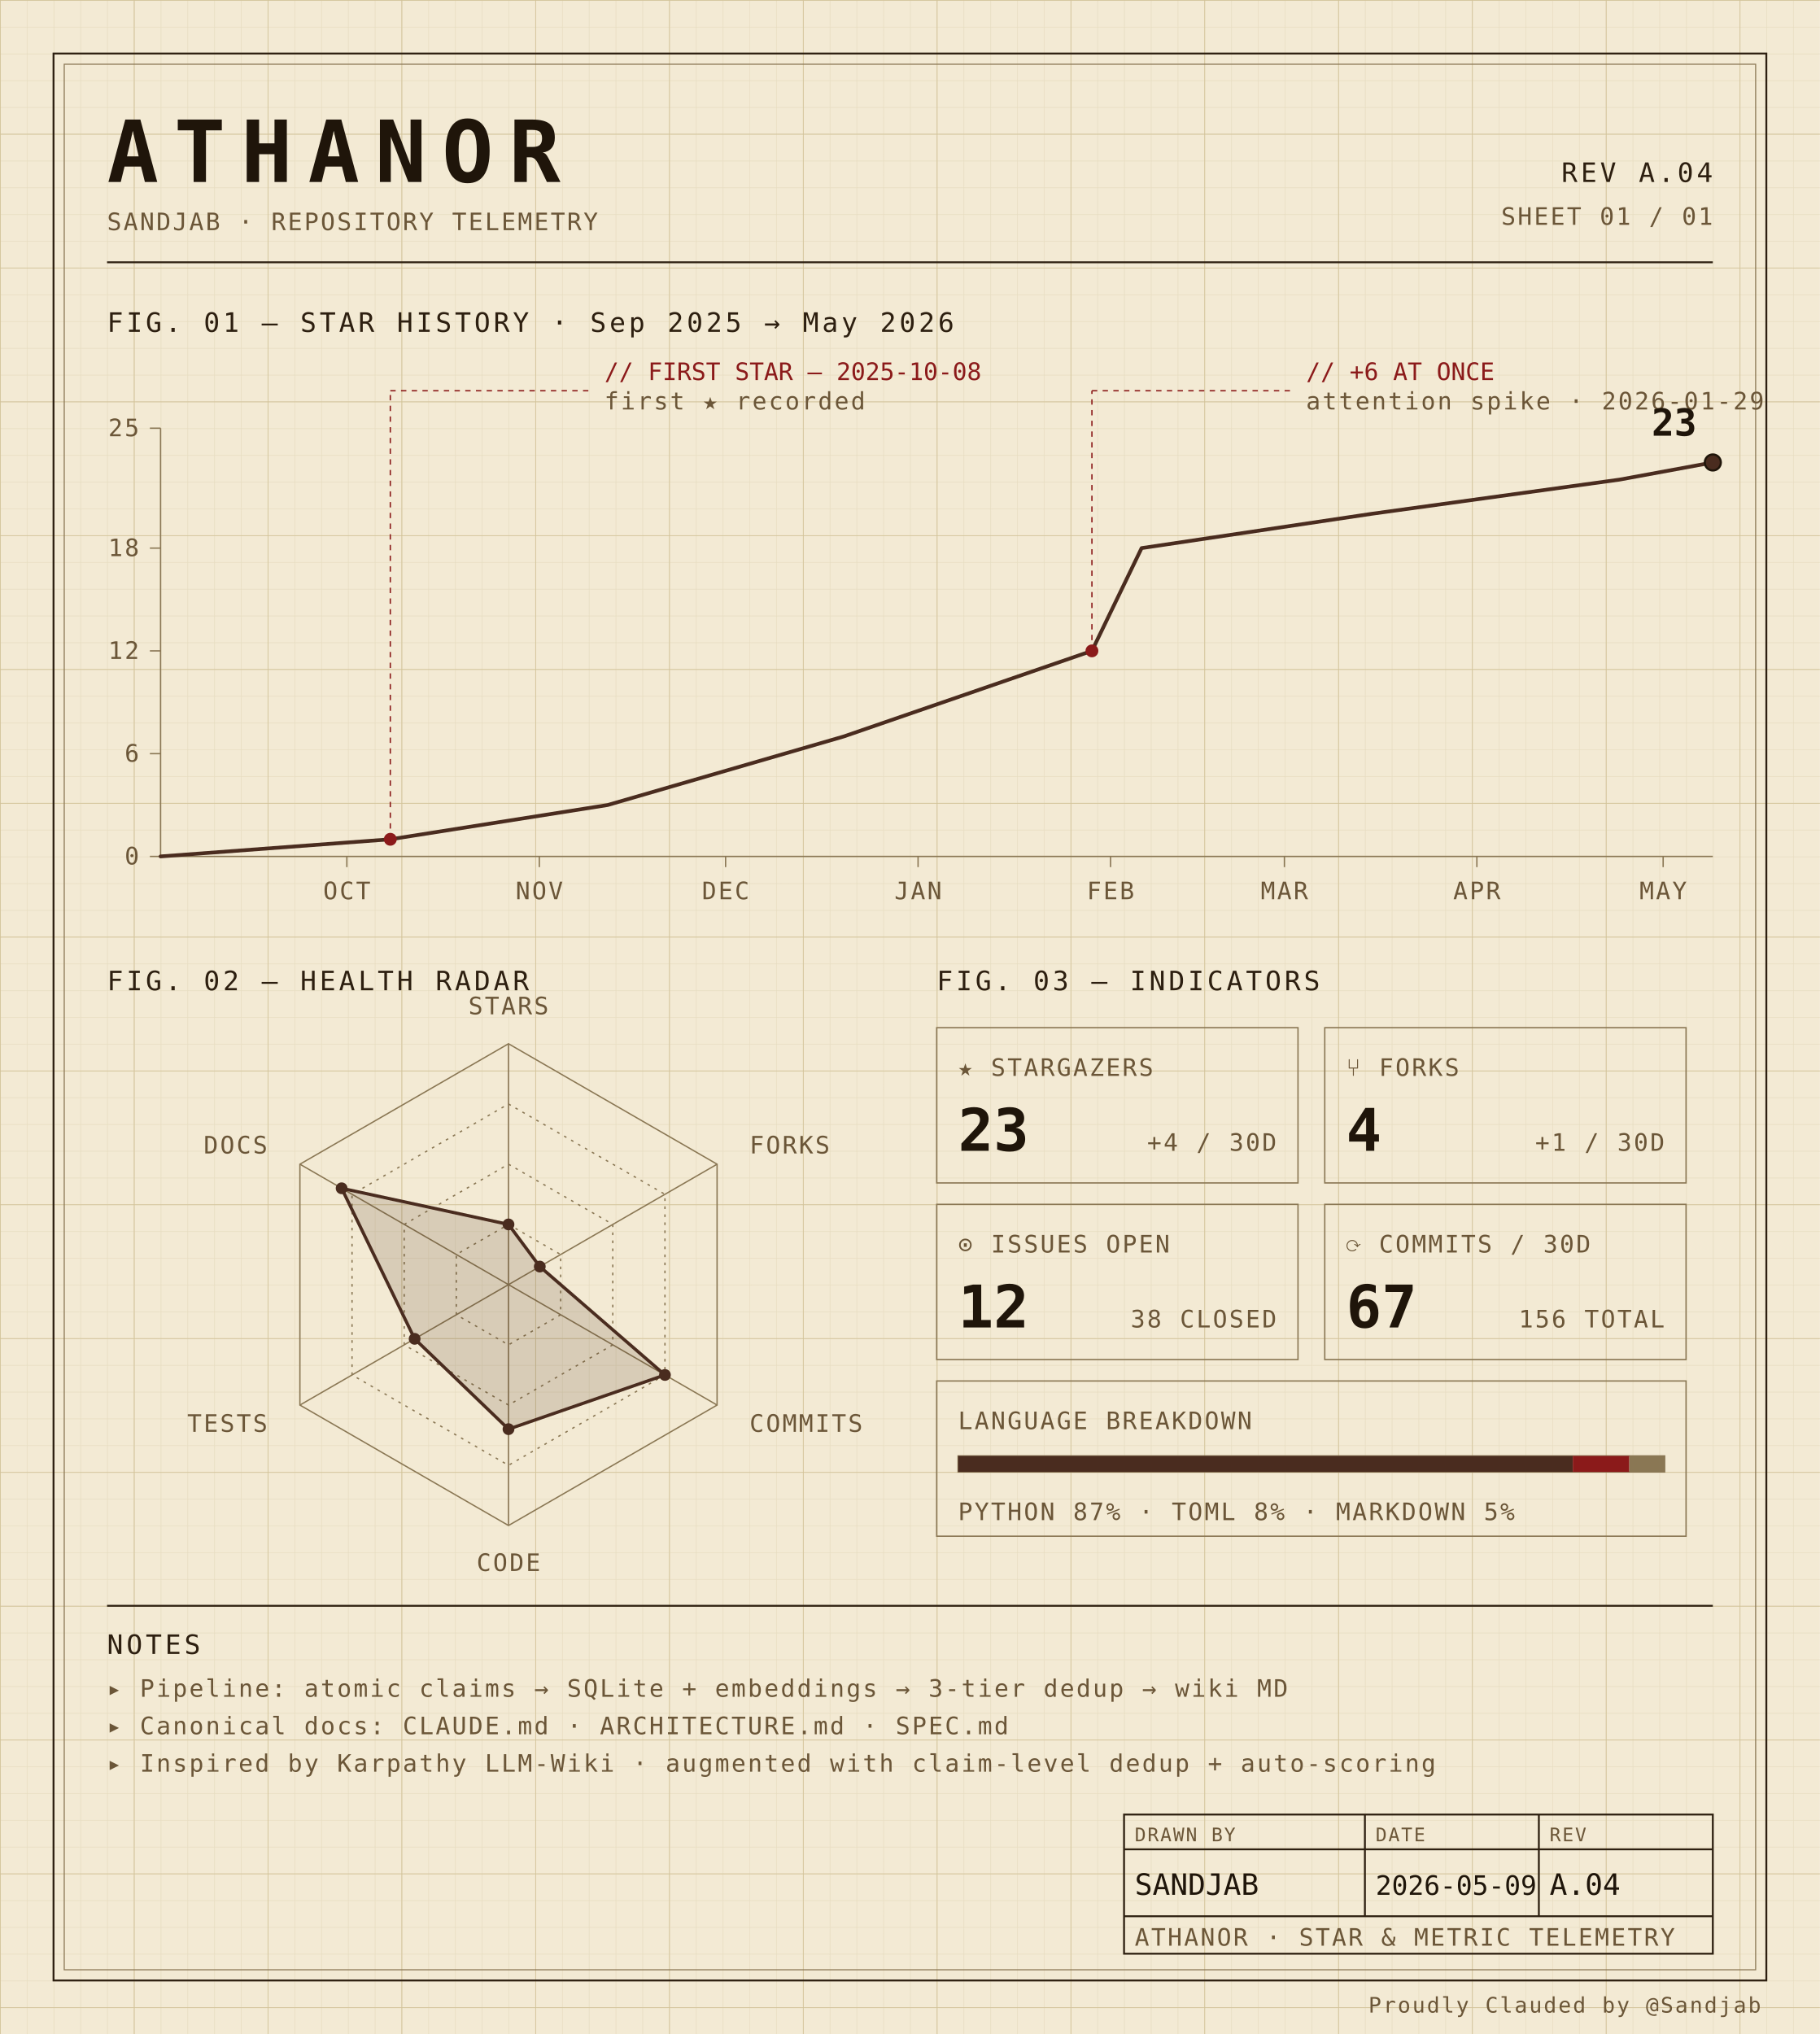
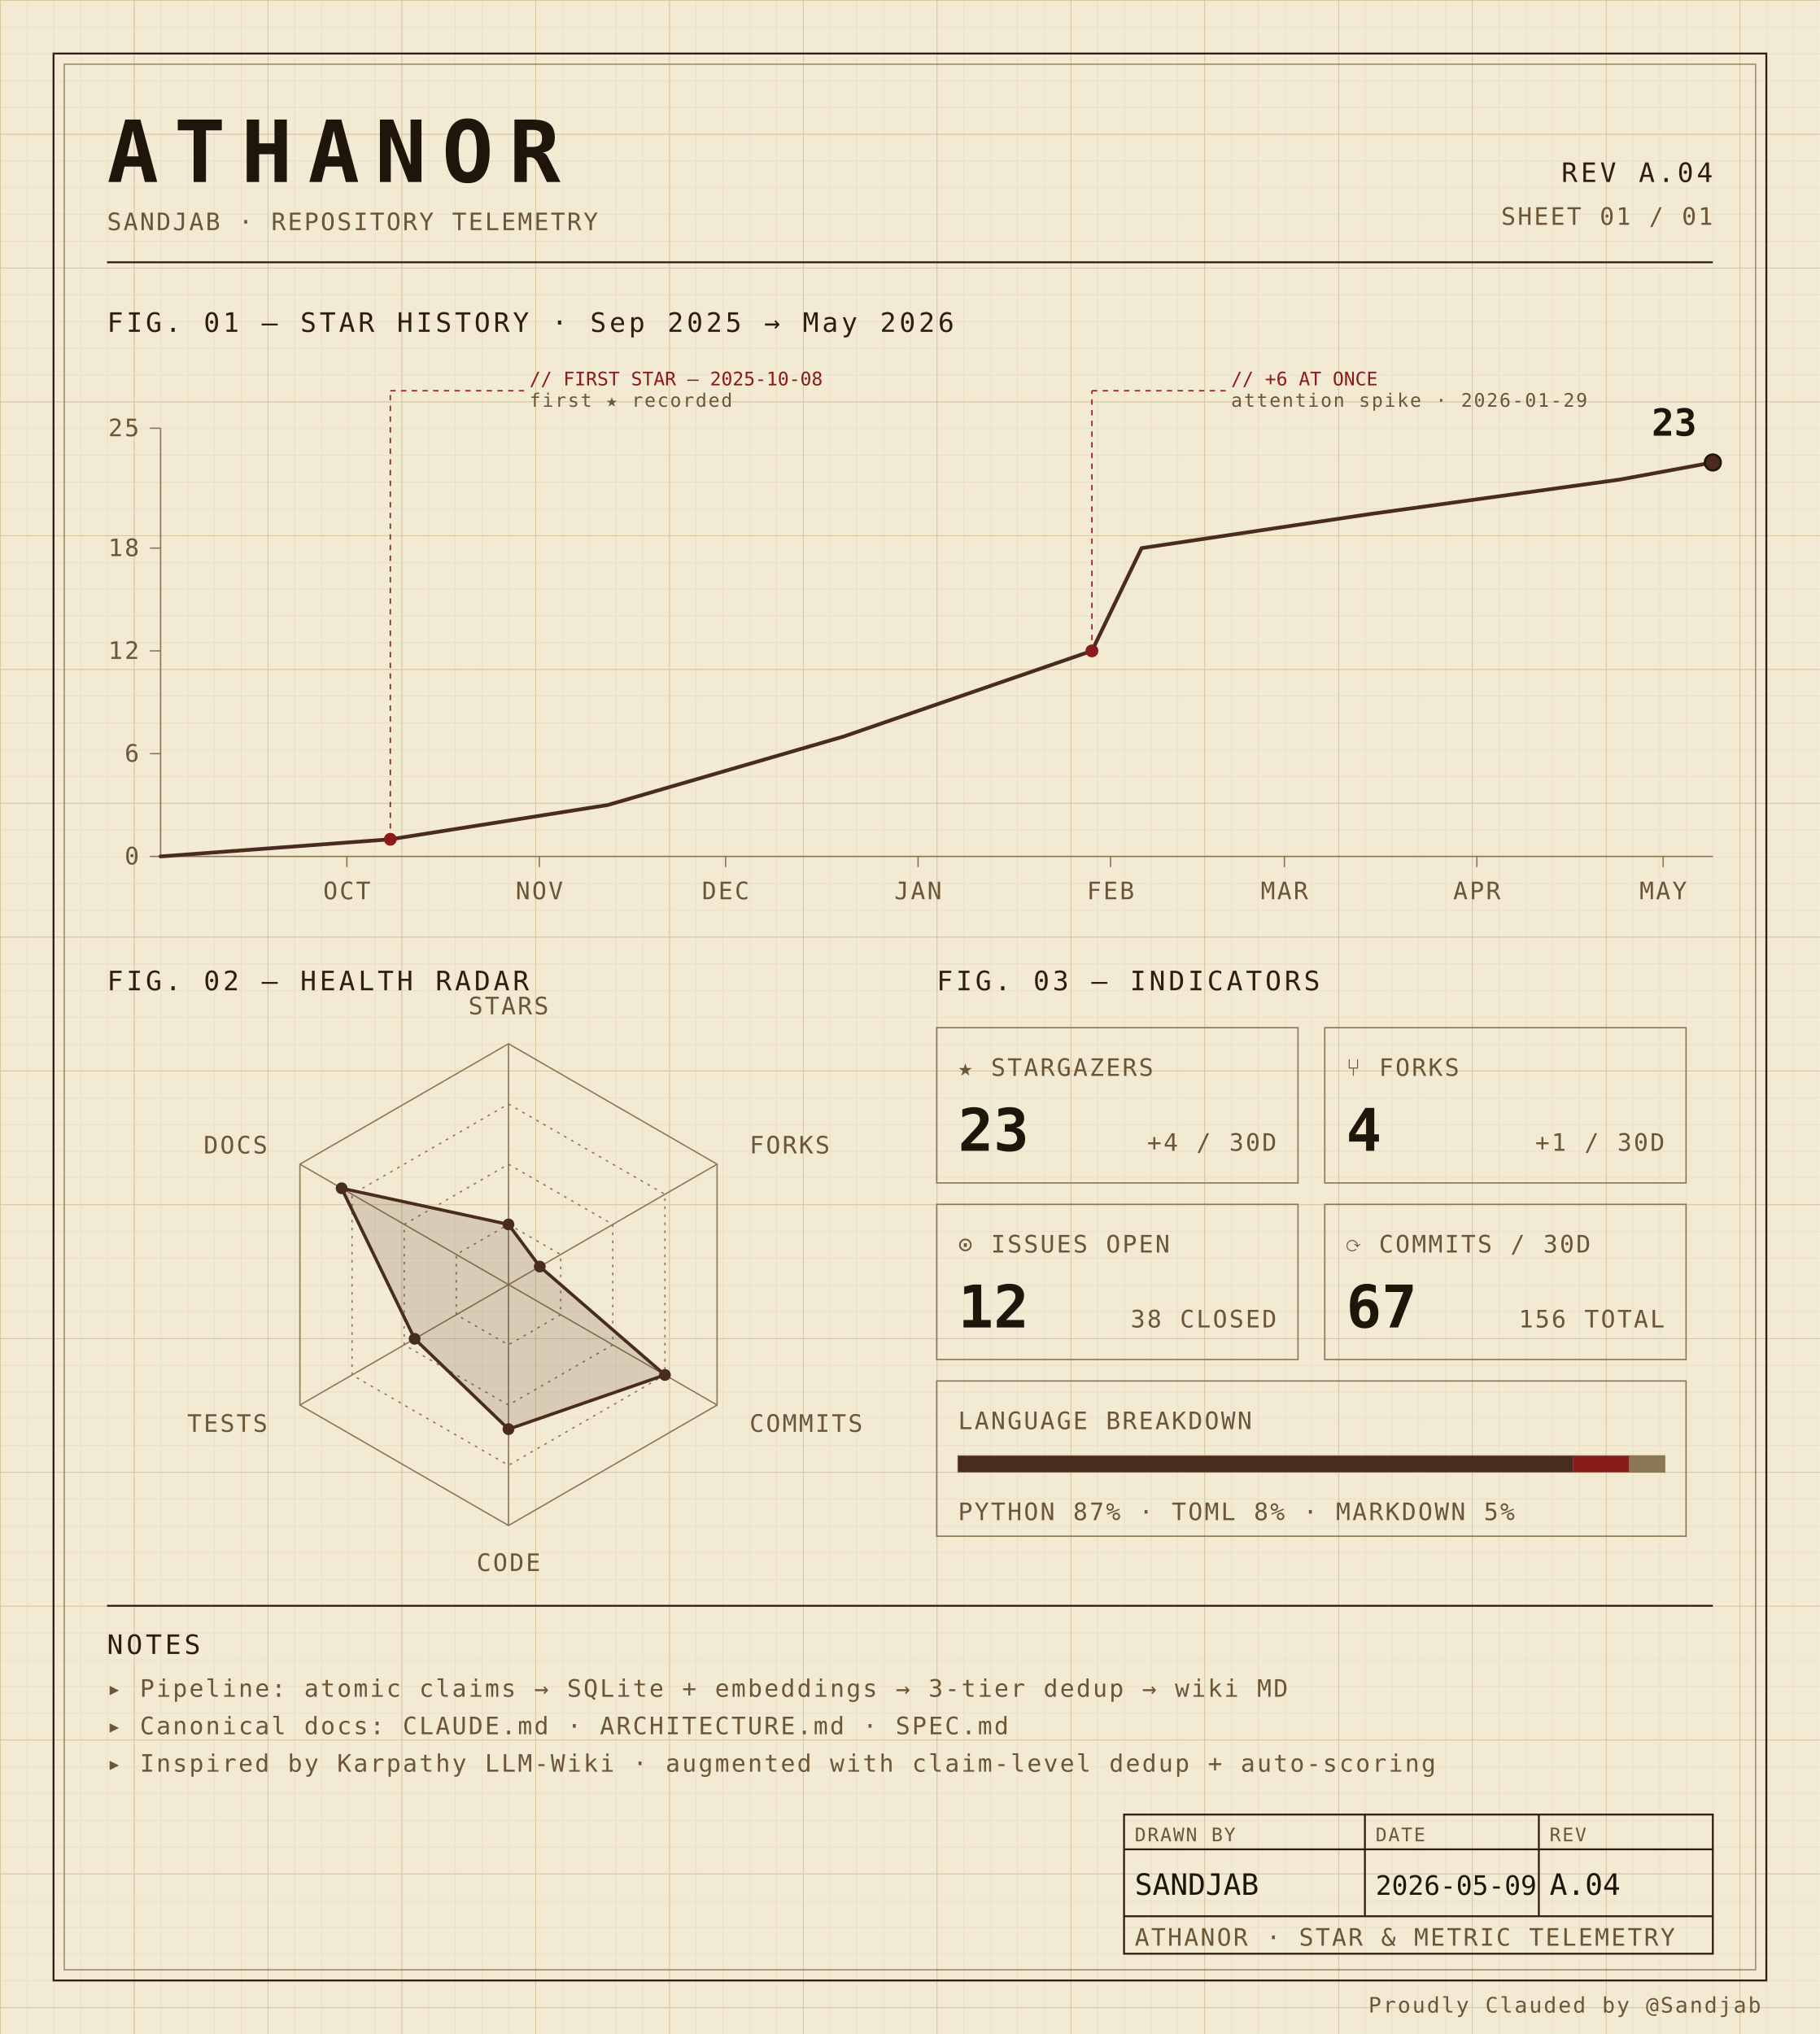
<svg xmlns="http://www.w3.org/2000/svg" width="100%" viewBox="0 0 680 760" role="img">
  <defs>
    <pattern id="grid-fine" width="10" height="10" patternUnits="userSpaceOnUse">
      <path d="M10 0H0V10" fill="none" stroke="#e6dcc0" stroke-width="0.4" />
    </pattern>
    <pattern id="grid-major" width="50" height="50" patternUnits="userSpaceOnUse">
      <path d="M50 0H0V50" fill="none" stroke="#d2c298" stroke-width="0.5" />
    </pattern>
  </defs>
  <rect x="0" y="0" width="680" height="760" fill="#f3ead4" />
  <rect x="0" y="0" width="680" height="760" fill="url(#grid-fine)" />
  <rect x="0" y="0" width="680" height="760" fill="url(#grid-major)" />
  <rect x="20" y="20" width="640" height="720" fill="none" stroke="#2d1f10" stroke-width="0.7" />
  <rect x="24" y="24" width="632" height="712" fill="none" stroke="#8a7754" stroke-width="0.4" />
  <text x="40" y="68" font-family="ui-monospace, 'SF Mono', 'JetBrains Mono', 'Cascadia Code', Consolas, monospace" font-size="32" font-weight="700" fill="#1f150a" text-anchor="start" letter-spacing="0.18em">ATHANOR</text>
  <text x="40" y="86" font-family="ui-monospace, 'SF Mono', 'JetBrains Mono', 'Cascadia Code', Consolas, monospace" font-size="9" font-weight="400" fill="#6b5638" text-anchor="start" letter-spacing="0.08em">SANDJAB · REPOSITORY TELEMETRY</text>
  <text x="640" y="68" font-family="ui-monospace, 'SF Mono', 'JetBrains Mono', 'Cascadia Code', Consolas, monospace" font-size="10" font-weight="400" fill="#2d1f10" text-anchor="end" letter-spacing="0.12em">REV A.04</text>
  <text x="640" y="84" font-family="ui-monospace, 'SF Mono', 'JetBrains Mono', 'Cascadia Code', Consolas, monospace" font-size="9" font-weight="400" fill="#6b5638" text-anchor="end" letter-spacing="0.08em">SHEET 01 / 01</text>
  <line x1="40" y1="98" x2="640" y2="98" stroke="#2d1f10" stroke-width="0.7" />
  <text x="40" y="124" font-family="ui-monospace, 'SF Mono', 'JetBrains Mono', 'Cascadia Code', Consolas, monospace" font-size="10" font-weight="400" fill="#2d1f10" text-anchor="start" letter-spacing="0.12em">FIG. 01 — STAR HISTORY · Sep 2025 → May 2026</text>
  <line x1="60" y1="160" x2="60" y2="320" stroke="#8a7754" stroke-width="0.5" />
  <line x1="60" y1="320" x2="640" y2="320" stroke="#8a7754" stroke-width="0.5" />
  <line x1="56" y1="320.0" x2="60" y2="320.0" stroke="#8a7754" stroke-width="0.5" />
  <text x="52" y="323.0" font-family="ui-monospace, 'SF Mono', 'JetBrains Mono', 'Cascadia Code', Consolas, monospace" font-size="9" font-weight="400" fill="#6b5638" text-anchor="end" letter-spacing="0.08em">0</text>
  <line x1="56" y1="281.6" x2="60" y2="281.6" stroke="#8a7754" stroke-width="0.5" />
  <text x="52" y="284.6" font-family="ui-monospace, 'SF Mono', 'JetBrains Mono', 'Cascadia Code', Consolas, monospace" font-size="9" font-weight="400" fill="#6b5638" text-anchor="end" letter-spacing="0.08em">6</text>
  <line x1="56" y1="243.2" x2="60" y2="243.2" stroke="#8a7754" stroke-width="0.5" />
  <text x="52" y="246.2" font-family="ui-monospace, 'SF Mono', 'JetBrains Mono', 'Cascadia Code', Consolas, monospace" font-size="9" font-weight="400" fill="#6b5638" text-anchor="end" letter-spacing="0.08em">12</text>
  <line x1="56" y1="204.8" x2="60" y2="204.8" stroke="#8a7754" stroke-width="0.5" />
  <text x="52" y="207.8" font-family="ui-monospace, 'SF Mono', 'JetBrains Mono', 'Cascadia Code', Consolas, monospace" font-size="9" font-weight="400" fill="#6b5638" text-anchor="end" letter-spacing="0.08em">18</text>
  <line x1="56" y1="160.0" x2="60" y2="160.0" stroke="#8a7754" stroke-width="0.5" />
  <text x="52" y="163.0" font-family="ui-monospace, 'SF Mono', 'JetBrains Mono', 'Cascadia Code', Consolas, monospace" font-size="9" font-weight="400" fill="#6b5638" text-anchor="end" letter-spacing="0.08em">25</text>
  <line x1="129.6" y1="320" x2="129.6" y2="324" stroke="#8a7754" stroke-width="0.5" />
  <text x="129.6" y="336" font-family="ui-monospace, 'SF Mono', 'JetBrains Mono', 'Cascadia Code', Consolas, monospace" font-size="9" font-weight="400" fill="#6b5638" text-anchor="middle" letter-spacing="0.08em">OCT</text>
  <line x1="201.52" y1="320" x2="201.52" y2="324" stroke="#8a7754" stroke-width="0.5" />
  <text x="201.52" y="336" font-family="ui-monospace, 'SF Mono', 'JetBrains Mono', 'Cascadia Code', Consolas, monospace" font-size="9" font-weight="400" fill="#6b5638" text-anchor="middle" letter-spacing="0.08em">NOV</text>
  <line x1="271.12" y1="320" x2="271.12" y2="324" stroke="#8a7754" stroke-width="0.5" />
  <text x="271.12" y="336" font-family="ui-monospace, 'SF Mono', 'JetBrains Mono', 'Cascadia Code', Consolas, monospace" font-size="9" font-weight="400" fill="#6b5638" text-anchor="middle" letter-spacing="0.08em">DEC</text>
  <line x1="343.04" y1="320" x2="343.04" y2="324" stroke="#8a7754" stroke-width="0.5" />
  <text x="343.04" y="336" font-family="ui-monospace, 'SF Mono', 'JetBrains Mono', 'Cascadia Code', Consolas, monospace" font-size="9" font-weight="400" fill="#6b5638" text-anchor="middle" letter-spacing="0.08em">JAN</text>
  <line x1="414.96" y1="320" x2="414.96" y2="324" stroke="#8a7754" stroke-width="0.5" />
  <text x="414.96" y="336" font-family="ui-monospace, 'SF Mono', 'JetBrains Mono', 'Cascadia Code', Consolas, monospace" font-size="9" font-weight="400" fill="#6b5638" text-anchor="middle" letter-spacing="0.08em">FEB</text>
  <line x1="479.92" y1="320" x2="479.92" y2="324" stroke="#8a7754" stroke-width="0.5" />
  <text x="479.92" y="336" font-family="ui-monospace, 'SF Mono', 'JetBrains Mono', 'Cascadia Code', Consolas, monospace" font-size="9" font-weight="400" fill="#6b5638" text-anchor="middle" letter-spacing="0.08em">MAR</text>
  <line x1="551.84" y1="320" x2="551.84" y2="324" stroke="#8a7754" stroke-width="0.5" />
  <text x="551.84" y="336" font-family="ui-monospace, 'SF Mono', 'JetBrains Mono', 'Cascadia Code', Consolas, monospace" font-size="9" font-weight="400" fill="#6b5638" text-anchor="middle" letter-spacing="0.08em">APR</text>
  <line x1="621.44" y1="320" x2="621.44" y2="324" stroke="#8a7754" stroke-width="0.5" />
  <text x="621.44" y="336" font-family="ui-monospace, 'SF Mono', 'JetBrains Mono', 'Cascadia Code', Consolas, monospace" font-size="9" font-weight="400" fill="#6b5638" text-anchor="middle" letter-spacing="0.08em">MAY</text>
  <path d="M 60.00,320.00 L 145.84,313.60 227.04,300.80 315.20,275.20 408.00,243.20 426.56,204.80 512.40,192.00 605.20,179.20 640.00,172.80" fill="none" stroke="#4a2c1f" stroke-width="1.4" stroke-linejoin="round" stroke-linecap="round" />
  <circle cx="145.84" cy="313.6" r="2.4" fill="#8b1a1a" />
  <line x1="145.84" y1="313.6" x2="145.84" y2="146" stroke="#8b1a1a" stroke-width="0.5" stroke-dasharray="2,2" fill="none" />
-   <line x1="145.84" y1="146" x2="221.84" y2="146" stroke="#8b1a1a" stroke-width="0.5" stroke-dasharray="2,2" fill="none" />
-   <text x="225.84" y="142" font-family="ui-monospace, 'SF Mono', 'JetBrains Mono', 'Cascadia Code', Consolas, monospace" font-size="9" font-weight="400" fill="#8b1a1a" text-anchor="start" letter-spacing="normal">// FIRST STAR — 2025-10-08</text>
-   <text x="225.84" y="153" font-family="ui-monospace, 'SF Mono', 'JetBrains Mono', 'Cascadia Code', Consolas, monospace" font-size="9" font-weight="400" fill="#6b5638" text-anchor="start" letter-spacing="0.08em">first ★ recorded</text>
+   <line x1="145.84" y1="146" x2="195.84" y2="146" stroke="#8b1a1a" stroke-width="0.5" stroke-dasharray="2,2" fill="none" />
+   <text x="197.84" y="144" font-family="ui-monospace, 'SF Mono', 'JetBrains Mono', 'Cascadia Code', Consolas, monospace" font-size="7" font-weight="400" fill="#8b1a1a" text-anchor="start" letter-spacing="normal">// FIRST STAR — 2025-10-08</text>
+   <text x="197.84" y="152" font-family="ui-monospace, 'SF Mono', 'JetBrains Mono', 'Cascadia Code', Consolas, monospace" font-size="7" font-weight="400" fill="#6b5638" text-anchor="start" letter-spacing="0.08em">first ★ recorded</text>
  <circle cx="408.0" cy="243.2" r="2.4" fill="#8b1a1a" />
  <line x1="408.0" y1="243.2" x2="408.0" y2="146" stroke="#8b1a1a" stroke-width="0.5" stroke-dasharray="2,2" fill="none" />
-   <line x1="408.0" y1="146" x2="484.0" y2="146" stroke="#8b1a1a" stroke-width="0.5" stroke-dasharray="2,2" fill="none" />
-   <text x="488.0" y="142" font-family="ui-monospace, 'SF Mono', 'JetBrains Mono', 'Cascadia Code', Consolas, monospace" font-size="9" font-weight="400" fill="#8b1a1a" text-anchor="start" letter-spacing="normal">// +6 AT ONCE</text>
-   <text x="488.0" y="153" font-family="ui-monospace, 'SF Mono', 'JetBrains Mono', 'Cascadia Code', Consolas, monospace" font-size="9" font-weight="400" fill="#6b5638" text-anchor="start" letter-spacing="0.08em">attention spike · 2026-01-29</text>
+   <line x1="408.0" y1="146" x2="458.0" y2="146" stroke="#8b1a1a" stroke-width="0.5" stroke-dasharray="2,2" fill="none" />
+   <text x="460.0" y="144" font-family="ui-monospace, 'SF Mono', 'JetBrains Mono', 'Cascadia Code', Consolas, monospace" font-size="7" font-weight="400" fill="#8b1a1a" text-anchor="start" letter-spacing="normal">// +6 AT ONCE</text>
+   <text x="460.0" y="152" font-family="ui-monospace, 'SF Mono', 'JetBrains Mono', 'Cascadia Code', Consolas, monospace" font-size="7" font-weight="400" fill="#6b5638" text-anchor="start" letter-spacing="0.08em">attention spike · 2026-01-29</text>
  <circle cx="640.0" cy="172.8" r="3" fill="#4a2c1f" stroke="#1f150a" stroke-width="0.8" />
  <text x="634.0" y="162.8" font-family="ui-monospace, 'SF Mono', 'JetBrains Mono', 'Cascadia Code', Consolas, monospace" font-size="14" font-weight="700" fill="#1f150a" text-anchor="end" letter-spacing="normal">23</text>
  <text x="40" y="370" font-family="ui-monospace, 'SF Mono', 'JetBrains Mono', 'Cascadia Code', Consolas, monospace" font-size="10" font-weight="400" fill="#2d1f10" text-anchor="start" letter-spacing="0.12em">FIG. 02 — HEALTH RADAR</text>
  <g transform="translate(190 480)">
    <polygon points="0.00,-90.00 77.94,-45.00 77.94,45.00 0.00,90.00 -77.94,45.00 -77.94,-45.00" fill="none" stroke="#8a7754" stroke-width="0.5" />
    <polygon points="0.00,-67.50 58.46,-33.75 58.46,33.75 0.00,67.50 -58.46,33.75 -58.46,-33.75" fill="none" stroke="#8a7754" stroke-width="0.5" stroke-dasharray="1,2" />
    <polygon points="0.00,-45.00 38.97,-22.50 38.97,22.50 0.00,45.00 -38.97,22.50 -38.97,-22.50" fill="none" stroke="#8a7754" stroke-width="0.5" stroke-dasharray="1,2" />
    <polygon points="0.00,-22.50 19.49,-11.25 19.49,11.25 0.00,22.50 -19.49,11.25 -19.49,-11.25" fill="none" stroke="#8a7754" stroke-width="0.5" stroke-dasharray="1,2" />
    <line x1="0" y1="0" x2="0.00" y2="-90.00" stroke="#8a7754" stroke-width="0.5" />
    <line x1="0" y1="0" x2="77.94" y2="-45.00" stroke="#8a7754" stroke-width="0.5" />
    <line x1="0" y1="0" x2="77.94" y2="45.00" stroke="#8a7754" stroke-width="0.5" />
    <line x1="0" y1="0" x2="0.00" y2="90.00" stroke="#8a7754" stroke-width="0.5" />
    <line x1="0" y1="0" x2="-77.94" y2="45.00" stroke="#8a7754" stroke-width="0.5" />
    <line x1="0" y1="0" x2="-77.94" y2="-45.00" stroke="#8a7754" stroke-width="0.5" />
    <polygon points="0.00,-22.50 11.69,-6.75 58.46,33.75 0.00,54.00 -35.07,20.25 -62.35,-36.00" fill="#4a2c1f" fill-opacity="0.16" stroke="#4a2c1f" stroke-width="1.2" />
    <circle cx="0.00" cy="-22.50" r="2.2" fill="#4a2c1f" />
    <circle cx="11.69" cy="-6.75" r="2.2" fill="#4a2c1f" />
    <circle cx="58.46" cy="33.75" r="2.2" fill="#4a2c1f" />
    <circle cx="0.00" cy="54.00" r="2.2" fill="#4a2c1f" />
    <circle cx="-35.07" cy="20.25" r="2.2" fill="#4a2c1f" />
    <circle cx="-62.35" cy="-36.00" r="2.2" fill="#4a2c1f" />
    <text x="6.3681633555662356e-15" y="-101" font-family="ui-monospace, 'SF Mono', 'JetBrains Mono', 'Cascadia Code', Consolas, monospace" font-size="9" font-weight="400" fill="#6b5638" text-anchor="middle" letter-spacing="0.08em">STARS</text>
    <text x="90.067" y="-49" font-family="ui-monospace, 'SF Mono', 'JetBrains Mono', 'Cascadia Code', Consolas, monospace" font-size="9" font-weight="400" fill="#6b5638" text-anchor="start" letter-spacing="0.08em">FORKS</text>
    <text x="90.067" y="55" font-family="ui-monospace, 'SF Mono', 'JetBrains Mono', 'Cascadia Code', Consolas, monospace" font-size="9" font-weight="400" fill="#6b5638" text-anchor="start" letter-spacing="0.08em">COMMITS</text>
    <text x="6.3681633555662356e-15" y="107" font-family="ui-monospace, 'SF Mono', 'JetBrains Mono', 'Cascadia Code', Consolas, monospace" font-size="9" font-weight="400" fill="#6b5638" text-anchor="middle" letter-spacing="0.08em">CODE</text>
    <text x="-90.067" y="55" font-family="ui-monospace, 'SF Mono', 'JetBrains Mono', 'Cascadia Code', Consolas, monospace" font-size="9" font-weight="400" fill="#6b5638" text-anchor="end" letter-spacing="0.08em">TESTS</text>
    <text x="-90.067" y="-49" font-family="ui-monospace, 'SF Mono', 'JetBrains Mono', 'Cascadia Code', Consolas, monospace" font-size="9" font-weight="400" fill="#6b5638" text-anchor="end" letter-spacing="0.08em">DOCS</text>
  </g>
  <text x="350" y="370" font-family="ui-monospace, 'SF Mono', 'JetBrains Mono', 'Cascadia Code', Consolas, monospace" font-size="10" font-weight="400" fill="#2d1f10" text-anchor="start" letter-spacing="0.12em">FIG. 03 — INDICATORS</text>
  <rect x="350" y="384" width="135" height="58" fill="none" stroke="#8a7754" stroke-width="0.5" />
  <text x="358" y="402" font-family="ui-monospace, 'SF Mono', 'JetBrains Mono', 'Cascadia Code', Consolas, monospace" font-size="9" font-weight="400" fill="#6b5638" text-anchor="start" letter-spacing="0.08em">★ STARGAZERS</text>
  <text x="358" y="430" font-family="ui-monospace, 'SF Mono', 'JetBrains Mono', 'Cascadia Code', Consolas, monospace" font-size="22" font-weight="700" fill="#1f150a" text-anchor="start" letter-spacing="normal">23</text>
  <text x="477" y="430" font-family="ui-monospace, 'SF Mono', 'JetBrains Mono', 'Cascadia Code', Consolas, monospace" font-size="9" font-weight="400" fill="#6b5638" text-anchor="end" letter-spacing="0.08em">+4 / 30D</text>
  <rect x="495" y="384" width="135" height="58" fill="none" stroke="#8a7754" stroke-width="0.5" />
  <text x="503" y="402" font-family="ui-monospace, 'SF Mono', 'JetBrains Mono', 'Cascadia Code', Consolas, monospace" font-size="9" font-weight="400" fill="#6b5638" text-anchor="start" letter-spacing="0.08em">⑂ FORKS</text>
  <text x="503" y="430" font-family="ui-monospace, 'SF Mono', 'JetBrains Mono', 'Cascadia Code', Consolas, monospace" font-size="22" font-weight="700" fill="#1f150a" text-anchor="start" letter-spacing="normal">4</text>
  <text x="622" y="430" font-family="ui-monospace, 'SF Mono', 'JetBrains Mono', 'Cascadia Code', Consolas, monospace" font-size="9" font-weight="400" fill="#6b5638" text-anchor="end" letter-spacing="0.08em">+1 / 30D</text>
  <rect x="350" y="450" width="135" height="58" fill="none" stroke="#8a7754" stroke-width="0.5" />
  <text x="358" y="468" font-family="ui-monospace, 'SF Mono', 'JetBrains Mono', 'Cascadia Code', Consolas, monospace" font-size="9" font-weight="400" fill="#6b5638" text-anchor="start" letter-spacing="0.08em">⊙ ISSUES OPEN</text>
  <text x="358" y="496" font-family="ui-monospace, 'SF Mono', 'JetBrains Mono', 'Cascadia Code', Consolas, monospace" font-size="22" font-weight="700" fill="#1f150a" text-anchor="start" letter-spacing="normal">12</text>
  <text x="477" y="496" font-family="ui-monospace, 'SF Mono', 'JetBrains Mono', 'Cascadia Code', Consolas, monospace" font-size="9" font-weight="400" fill="#6b5638" text-anchor="end" letter-spacing="0.08em">38 CLOSED</text>
  <rect x="495" y="450" width="135" height="58" fill="none" stroke="#8a7754" stroke-width="0.5" />
  <text x="503" y="468" font-family="ui-monospace, 'SF Mono', 'JetBrains Mono', 'Cascadia Code', Consolas, monospace" font-size="9" font-weight="400" fill="#6b5638" text-anchor="start" letter-spacing="0.08em">⟳ COMMITS / 30D</text>
  <text x="503" y="496" font-family="ui-monospace, 'SF Mono', 'JetBrains Mono', 'Cascadia Code', Consolas, monospace" font-size="22" font-weight="700" fill="#1f150a" text-anchor="start" letter-spacing="normal">67</text>
  <text x="622" y="496" font-family="ui-monospace, 'SF Mono', 'JetBrains Mono', 'Cascadia Code', Consolas, monospace" font-size="9" font-weight="400" fill="#6b5638" text-anchor="end" letter-spacing="0.08em">156 TOTAL</text>
  <rect x="350" y="516" width="280" height="58" fill="none" stroke="#8a7754" stroke-width="0.5" />
  <text x="358" y="534" font-family="ui-monospace, 'SF Mono', 'JetBrains Mono', 'Cascadia Code', Consolas, monospace" font-size="9" font-weight="400" fill="#6b5638" text-anchor="start" letter-spacing="0.08em">LANGUAGE BREAKDOWN</text>
  <rect x="358" y="544" width="264" height="6" fill="none" stroke="#8a7754" stroke-width="0.5" />
  <rect x="358" y="544" width="229.68" height="6" fill="#4a2c1f" />
  <rect x="587.68" y="544" width="21.12" height="6" fill="#8b1a1a" />
  <rect x="608.8" y="544" width="13.20" height="6" fill="#8a7754" />
  <text x="358" y="568" font-family="ui-monospace, 'SF Mono', 'JetBrains Mono', 'Cascadia Code', Consolas, monospace" font-size="9" font-weight="400" fill="#6b5638" text-anchor="start" letter-spacing="0.08em">PYTHON 87% · TOML 8% · MARKDOWN 5%</text>
  <line x1="40" y1="600" x2="640" y2="600" stroke="#2d1f10" stroke-width="0.7" />
  <text x="40" y="618" font-family="ui-monospace, 'SF Mono', 'JetBrains Mono', 'Cascadia Code', Consolas, monospace" font-size="10" font-weight="400" fill="#2d1f10" text-anchor="start" letter-spacing="0.12em">NOTES</text>
  <text x="40" y="634" font-family="ui-monospace, 'SF Mono', 'JetBrains Mono', 'Cascadia Code', Consolas, monospace" font-size="9" font-weight="400" fill="#6b5638" text-anchor="start" letter-spacing="0.08em">▸ Pipeline: atomic claims → SQLite + embeddings → 3-tier dedup → wiki MD</text>
  <text x="40" y="648" font-family="ui-monospace, 'SF Mono', 'JetBrains Mono', 'Cascadia Code', Consolas, monospace" font-size="9" font-weight="400" fill="#6b5638" text-anchor="start" letter-spacing="0.08em">▸ Canonical docs: CLAUDE.md · ARCHITECTURE.md · SPEC.md</text>
  <text x="40" y="662" font-family="ui-monospace, 'SF Mono', 'JetBrains Mono', 'Cascadia Code', Consolas, monospace" font-size="9" font-weight="400" fill="#6b5638" text-anchor="start" letter-spacing="0.08em">▸ Inspired by Karpathy LLM-Wiki · augmented with claim-level dedup + auto-scoring</text>
  <rect x="420" y="678" width="220" height="52" fill="none" stroke="#2d1f10" stroke-width="0.7" />
  <line x1="420" y1="691" x2="640" y2="691" stroke="#2d1f10" stroke-width="0.7" />
  <line x1="420" y1="716" x2="640" y2="716" stroke="#2d1f10" stroke-width="0.7" />
  <line x1="510" y1="678" x2="510" y2="716" stroke="#2d1f10" stroke-width="0.7" />
  <line x1="575" y1="678" x2="575" y2="716" stroke="#2d1f10" stroke-width="0.7" />
  <text x="424" y="688" font-family="ui-monospace, 'SF Mono', 'JetBrains Mono', 'Cascadia Code', Consolas, monospace" font-size="7" font-weight="400" fill="#6b5638" text-anchor="start" letter-spacing="0.08em">DRAWN BY</text>
  <text x="514" y="688" font-family="ui-monospace, 'SF Mono', 'JetBrains Mono', 'Cascadia Code', Consolas, monospace" font-size="7" font-weight="400" fill="#6b5638" text-anchor="start" letter-spacing="0.08em">DATE</text>
  <text x="579" y="688" font-family="ui-monospace, 'SF Mono', 'JetBrains Mono', 'Cascadia Code', Consolas, monospace" font-size="7" font-weight="400" fill="#6b5638" text-anchor="start" letter-spacing="0.08em">REV</text>
  <text x="424" y="708" font-family="ui-monospace, 'SF Mono', 'JetBrains Mono', 'Cascadia Code', Consolas, monospace" font-size="11" font-weight="400" fill="#1f150a" text-anchor="start" letter-spacing="normal">SANDJAB</text>
  <text x="514" y="708" font-family="ui-monospace, 'SF Mono', 'JetBrains Mono', 'Cascadia Code', Consolas, monospace" font-size="10" font-weight="400" fill="#1f150a" text-anchor="start" letter-spacing="normal">2026-05-09</text>
  <text x="579" y="708" font-family="ui-monospace, 'SF Mono', 'JetBrains Mono', 'Cascadia Code', Consolas, monospace" font-size="11" font-weight="400" fill="#1f150a" text-anchor="start" letter-spacing="normal">A.04</text>
  <text x="424" y="727" font-family="ui-monospace, 'SF Mono', 'JetBrains Mono', 'Cascadia Code', Consolas, monospace" font-size="9" font-weight="400" fill="#6b5638" text-anchor="start" letter-spacing="0.08em">ATHANOR · STAR &amp; METRIC TELEMETRY</text>
  <text x="658" y="752" font-family="ui-monospace, 'SF Mono', 'JetBrains Mono', 'Cascadia Code', Consolas, monospace" font-size="8" font-weight="400" fill="#6b5638" text-anchor="end" letter-spacing="0.08em">Proudly Clauded by @Sandjab</text>
</svg>
